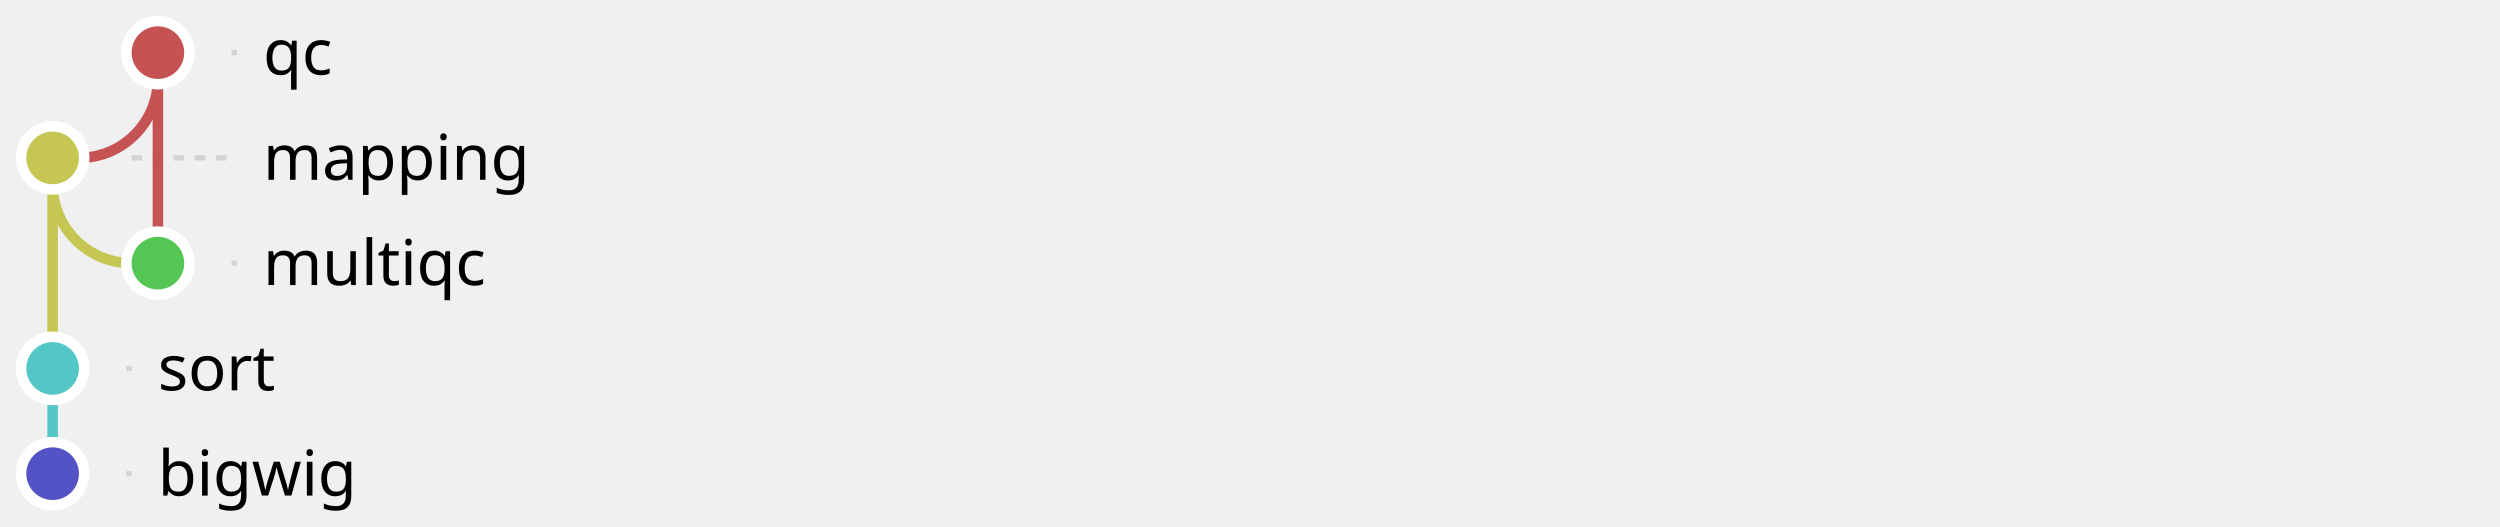
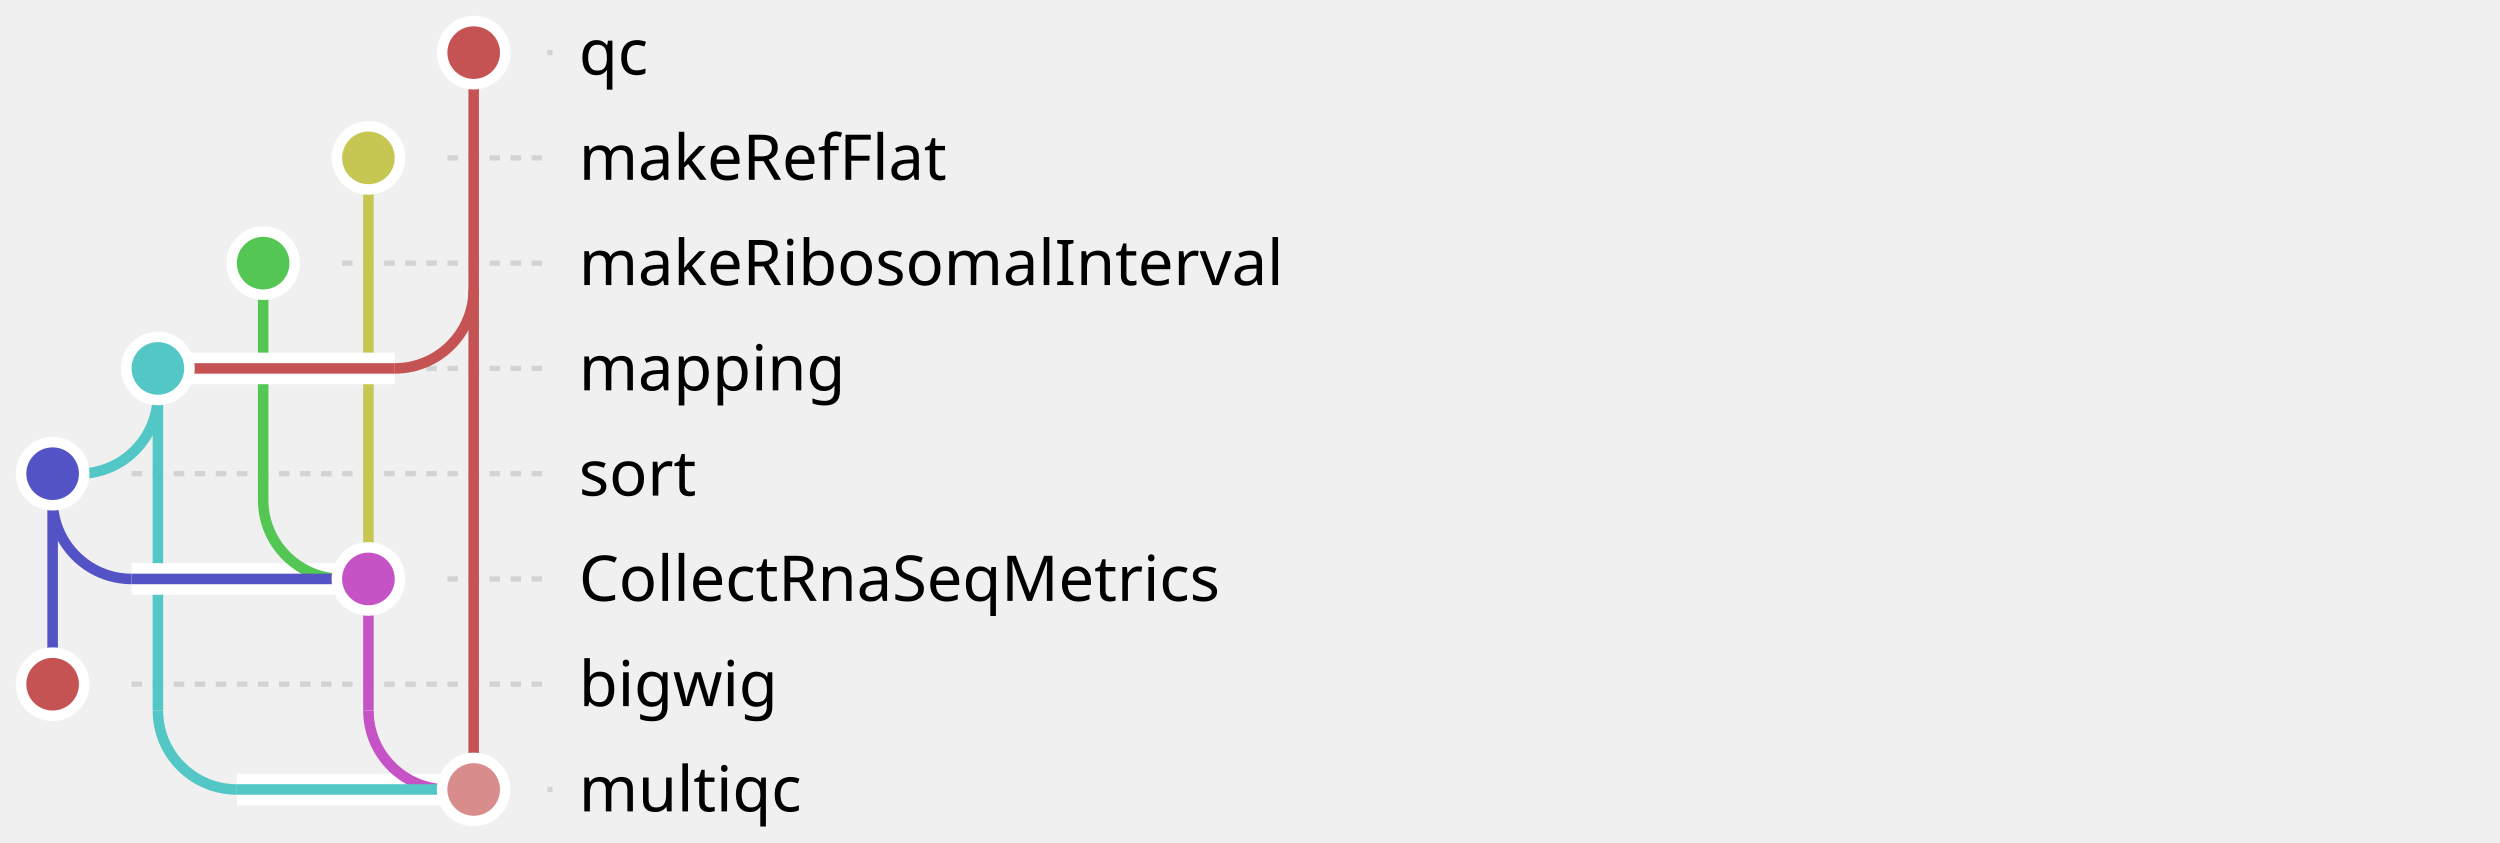
- <svg xmlns="http://www.w3.org/2000/svg" baseProfile="full" height="100%" version="1.1" viewBox="25.0,5.0,475.0,100.0" width="100%">
+ <svg xmlns="http://www.w3.org/2000/svg" baseProfile="full" height="100%" version="1.1" viewBox="25.0,5.0,475.0,160.0" width="100%">
  <defs />
  <g>
-     <line stroke="lightgrey" stroke-dasharray="2" x1="70.0" x2="69.0" y1="15.0" y2="15.0" />
-     <line stroke="lightgrey" stroke-dasharray="2" x1="50.0" x2="69.0" y1="35.0" y2="35.0" />
-     <line stroke="lightgrey" stroke-dasharray="2" x1="70.0" x2="69.0" y1="55.0" y2="55.0" />
-     <line stroke="lightgrey" stroke-dasharray="2" x1="50.0" x2="49.0" y1="75.0" y2="75.0" />
-     <line stroke="lightgrey" stroke-dasharray="2" x1="50.0" x2="49.0" y1="95.0" y2="95.0" />
+     <line stroke="lightgrey" stroke-dasharray="2" x1="130.0" x2="129.0" y1="15.0" y2="15.0" />
+     <line stroke="lightgrey" stroke-dasharray="2" x1="110.0" x2="129.0" y1="35.0" y2="35.0" />
+     <line stroke="lightgrey" stroke-dasharray="2" x1="90.0" x2="129.0" y1="55.0" y2="55.0" />
+     <line stroke="lightgrey" stroke-dasharray="2" x1="70.0" x2="129.0" y1="75.0" y2="75.0" />
+     <line stroke="lightgrey" stroke-dasharray="2" x1="50.0" x2="129.0" y1="95.0" y2="95.0" />
+     <line stroke="lightgrey" stroke-dasharray="2" x1="110.0" x2="129.0" y1="115.0" y2="115.0" />
+     <line stroke="lightgrey" stroke-dasharray="2" x1="50.0" x2="129.0" y1="135.0" y2="135.0" />
+     <line stroke="lightgrey" stroke-dasharray="2" x1="130.0" x2="129.0" y1="155.0" y2="155.0" />
  </g>
  <g>
-     <line stroke="#c65353" stroke-width="2.0" x1="55.0" x2="55.0" y1="15.0" y2="55.0" />
-     <line stroke="#c6c653" stroke-width="2.0" x1="35.0" x2="35.0" y1="35.0" y2="75.0" />
-     <line stroke="#53c6c6" stroke-width="2.0" x1="35.0" x2="35.0" y1="75.0" y2="95.0" />
+     <line stroke="#53c653" stroke-width="2.0" x1="75.0" x2="75.0" y1="55.0" y2="100.0" />
+     <line stroke="#c6c653" stroke-width="2.0" x1="95.0" x2="95.0" y1="35.0" y2="115.0" />
+     <line stroke="#5353c6" stroke-width="2.0" x1="35.0" x2="35.0" y1="95.0" y2="135.0" />
+     <line stroke="#53c6c6" stroke-width="2.0" x1="55.0" x2="55.0" y1="75.0" y2="140.0" />
+     <line stroke="#c653c6" stroke-width="2.0" x1="95.0" x2="95.0" y1="115.0" y2="140.0" />
+     <line stroke="#c65353" stroke-width="2.0" x1="115.0" x2="115.0" y1="15.0" y2="155.0" />
  </g>
  <g>
-     <line stroke="white" stroke-width="6.0" x1="35.0" x2="40.0" y1="35.0" y2="35.0" />
-     <line stroke="white" stroke-width="6.0" x1="50.0" x2="55.0" y1="55.0" y2="55.0" />
+     <line stroke="white" stroke-width="6.0" x1="55.0" x2="100.0" y1="75.0" y2="75.0" />
+     <line stroke="white" stroke-width="6.0" x1="35.0" x2="40.0" y1="95.0" y2="95.0" />
+     <line stroke="white" stroke-width="6.0" x1="50.0" x2="95.0" y1="115.0" y2="115.0" />
+     <line stroke="white" stroke-width="6.0" x1="70.0" x2="115.0" y1="155.0" y2="155.0" />
  </g>
  <g>
-     <path d="M 55.0,20.0 a15.0,15.0 0 0,1 -15.0,15.0" fill="none" stroke="#c65353" stroke-width="2.0" />
-     <line stroke="#c65353" stroke-width="2.0" x1="35.0" x2="40.0" y1="35.0" y2="35.0" />
-     <path d="M 35.0,40.0 a15.0,15.0 0 0,0 15.0,15.0" fill="none" stroke="#c6c653" stroke-width="2.0" />
-     <line stroke="#c6c653" stroke-width="2.0" x1="50.0" x2="55.0" y1="55.0" y2="55.0" />
+     <path d="M 115.0,60.0 a15.0,15.0 0 0,1 -15.0,15.0" fill="none" stroke="#c65353" stroke-width="2.0" />
+     <line stroke="#c65353" stroke-width="2.0" x1="55.0" x2="100.0" y1="75.0" y2="75.0" />
+     <path d="M 55.0,80.0 a15.0,15.0 0 0,1 -15.0,15.0" fill="none" stroke="#53c6c6" stroke-width="2.0" />
+     <line stroke="#53c6c6" stroke-width="2.0" x1="35.0" x2="40.0" y1="95.0" y2="95.0" />
+     <path d="M 35.0,100.0 a15.0,15.0 0 0,0 15.0,15.0" fill="none" stroke="#5353c6" stroke-width="2.0" />
+     <path d="M 75.0,100.0 a15.0,15.0 0 0,0 15.0,15.0" fill="none" stroke="#53c653" stroke-width="2.0" />
+     <line stroke="#5353c6" stroke-width="2.0" x1="50.0" x2="95.0" y1="115.0" y2="115.0" />
+     <path d="M 55.0,140.0 a15.0,15.0 0 0,0 15.0,15.0" fill="none" stroke="#53c6c6" stroke-width="2.0" />
+     <path d="M 95.0,140.0 a15.0,15.0 0 0,0 15.0,15.0" fill="none" stroke="#c653c6" stroke-width="2.0" />
+     <line stroke="#53c6c6" stroke-width="2.0" x1="70.0" x2="115.0" y1="155.0" y2="155.0" />
  </g>
  <g>
-     <circle cx="55.0" cy="15.0" fill="#c65353" id="Nqc" r="6.0" stroke="white" stroke-width="2.0" />
-     <text dominant-baseline="middle" font-family="sans-serif" font-size="inherit" x="75.0" y="15.0">qc</text>
-     <circle cx="35.0" cy="35.0" fill="#c6c653" id="Nmapping" r="6.0" stroke="white" stroke-width="2.0" />
-     <text dominant-baseline="middle" font-family="sans-serif" font-size="inherit" x="75.0" y="35.0">mapping</text>
-     <circle cx="55.0" cy="55.0" fill="#53c653" id="Nmultiqc" r="6.0" stroke="white" stroke-width="2.0" />
-     <text dominant-baseline="middle" font-family="sans-serif" font-size="inherit" x="75.0" y="55.0">multiqc</text>
-     <circle cx="35.0" cy="75.0" fill="#53c6c6" id="Nsort" r="6.0" stroke="white" stroke-width="2.0" />
-     <text dominant-baseline="middle" font-family="sans-serif" font-size="inherit" x="55.0" y="75.0">sort</text>
-     <circle cx="35.0" cy="95.0" fill="#5353c6" id="Nbigwig" r="6.0" stroke="white" stroke-width="2.0" />
-     <text dominant-baseline="middle" font-family="sans-serif" font-size="inherit" x="55.0" y="95.0">bigwig</text>
+     <circle cx="115.0" cy="15.0" fill="#c65353" id="Nqc" r="6.0" stroke="white" stroke-width="2.0" />
+     <text dominant-baseline="middle" font-family="sans-serif" font-size="inherit" x="135.0" y="15.0">qc</text>
+     <circle cx="95.0" cy="35.0" fill="#c6c653" id="NmakeRefFlat" r="6.0" stroke="white" stroke-width="2.0" />
+     <text dominant-baseline="middle" font-family="sans-serif" font-size="inherit" x="135.0" y="35.0">makeRefFlat</text>
+     <circle cx="75.0" cy="55.0" fill="#53c653" id="NmakeRibosomalInterval" r="6.0" stroke="white" stroke-width="2.0" />
+     <text dominant-baseline="middle" font-family="sans-serif" font-size="inherit" x="135.0" y="55.0">makeRibosomalInterval</text>
+     <circle cx="55.0" cy="75.0" fill="#53c6c6" id="Nmapping" r="6.0" stroke="white" stroke-width="2.0" />
+     <text dominant-baseline="middle" font-family="sans-serif" font-size="inherit" x="135.0" y="75.0">mapping</text>
+     <circle cx="35.0" cy="95.0" fill="#5353c6" id="Nsort" r="6.0" stroke="white" stroke-width="2.0" />
+     <text dominant-baseline="middle" font-family="sans-serif" font-size="inherit" x="135.0" y="95.0">sort</text>
+     <circle cx="95.0" cy="115.0" fill="#c653c6" id="NCollectRnaSeqMetrics" r="6.0" stroke="white" stroke-width="2.0" />
+     <text dominant-baseline="middle" font-family="sans-serif" font-size="inherit" x="135.0" y="115.0">CollectRnaSeqMetrics</text>
+     <circle cx="35.0" cy="135.0" fill="#c65353" id="Nbigwig" r="6.0" stroke="white" stroke-width="2.0" />
+     <text dominant-baseline="middle" font-family="sans-serif" font-size="inherit" x="135.0" y="135.0">bigwig</text>
+     <circle cx="115.0" cy="155.0" fill="#d98c8c" id="Nmultiqc" r="6.0" stroke="white" stroke-width="2.0" />
+     <text dominant-baseline="middle" font-family="sans-serif" font-size="inherit" x="135.0" y="155.0">multiqc</text>
  </g>
</svg>
